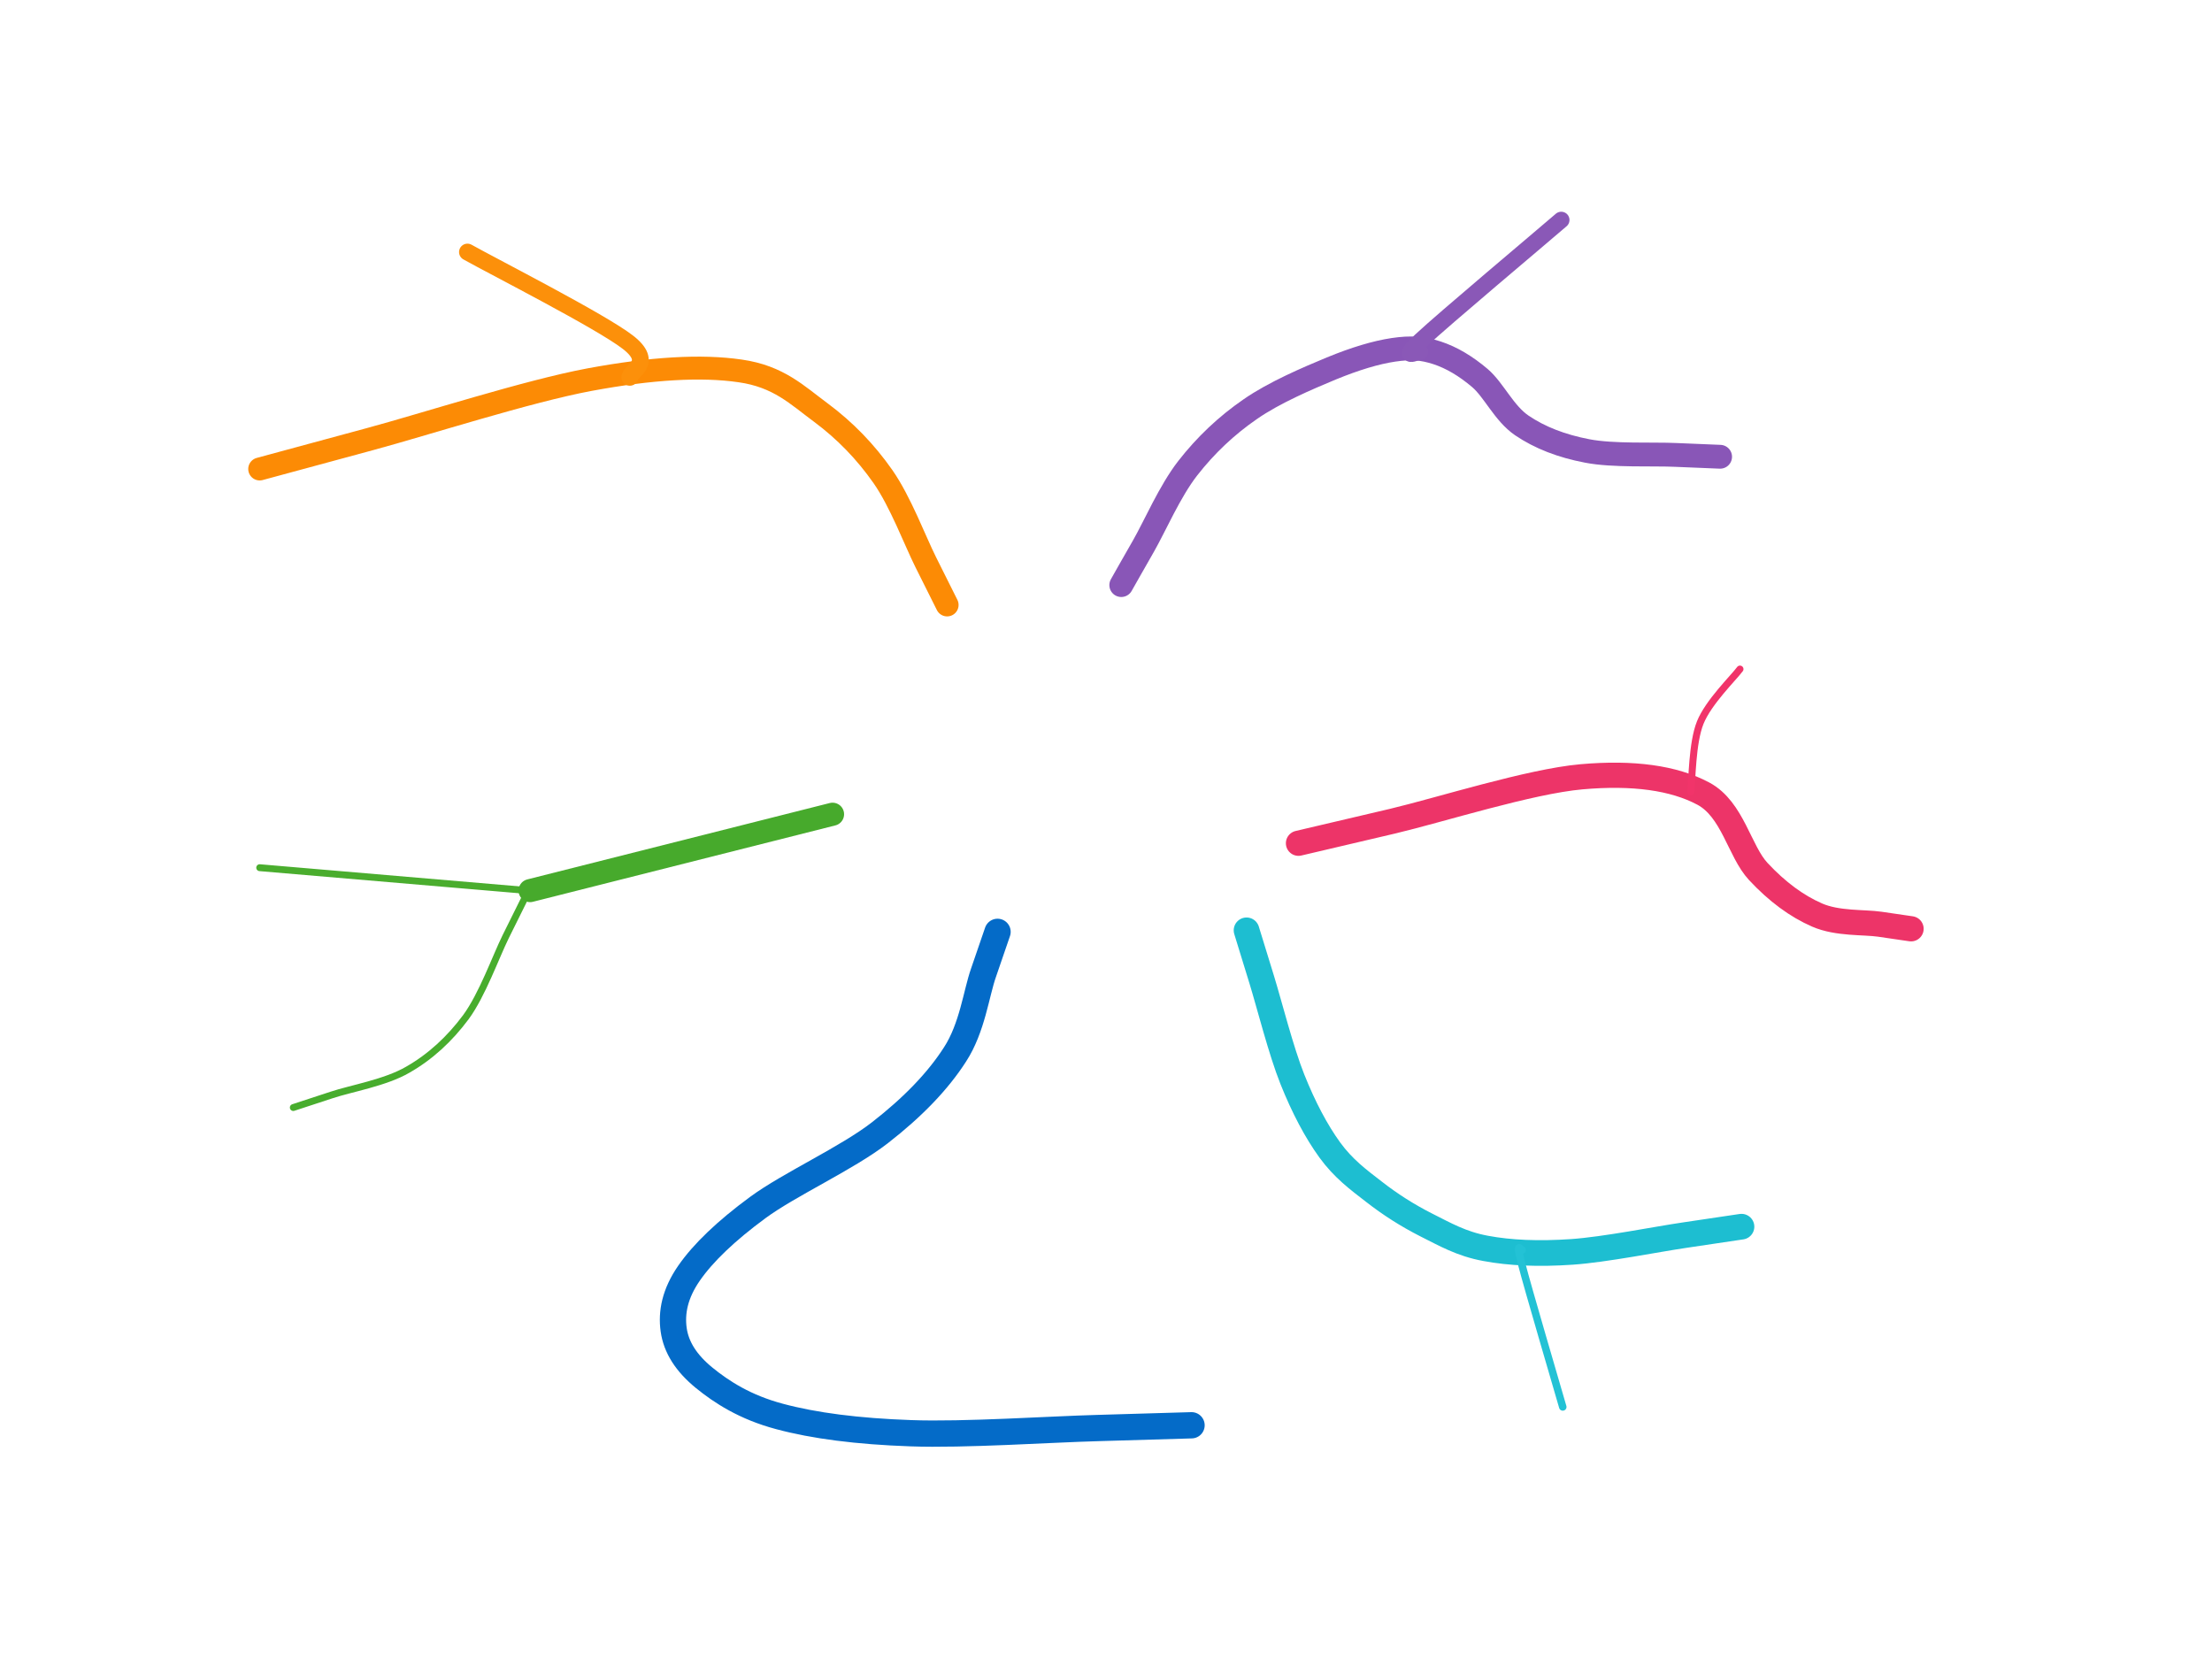
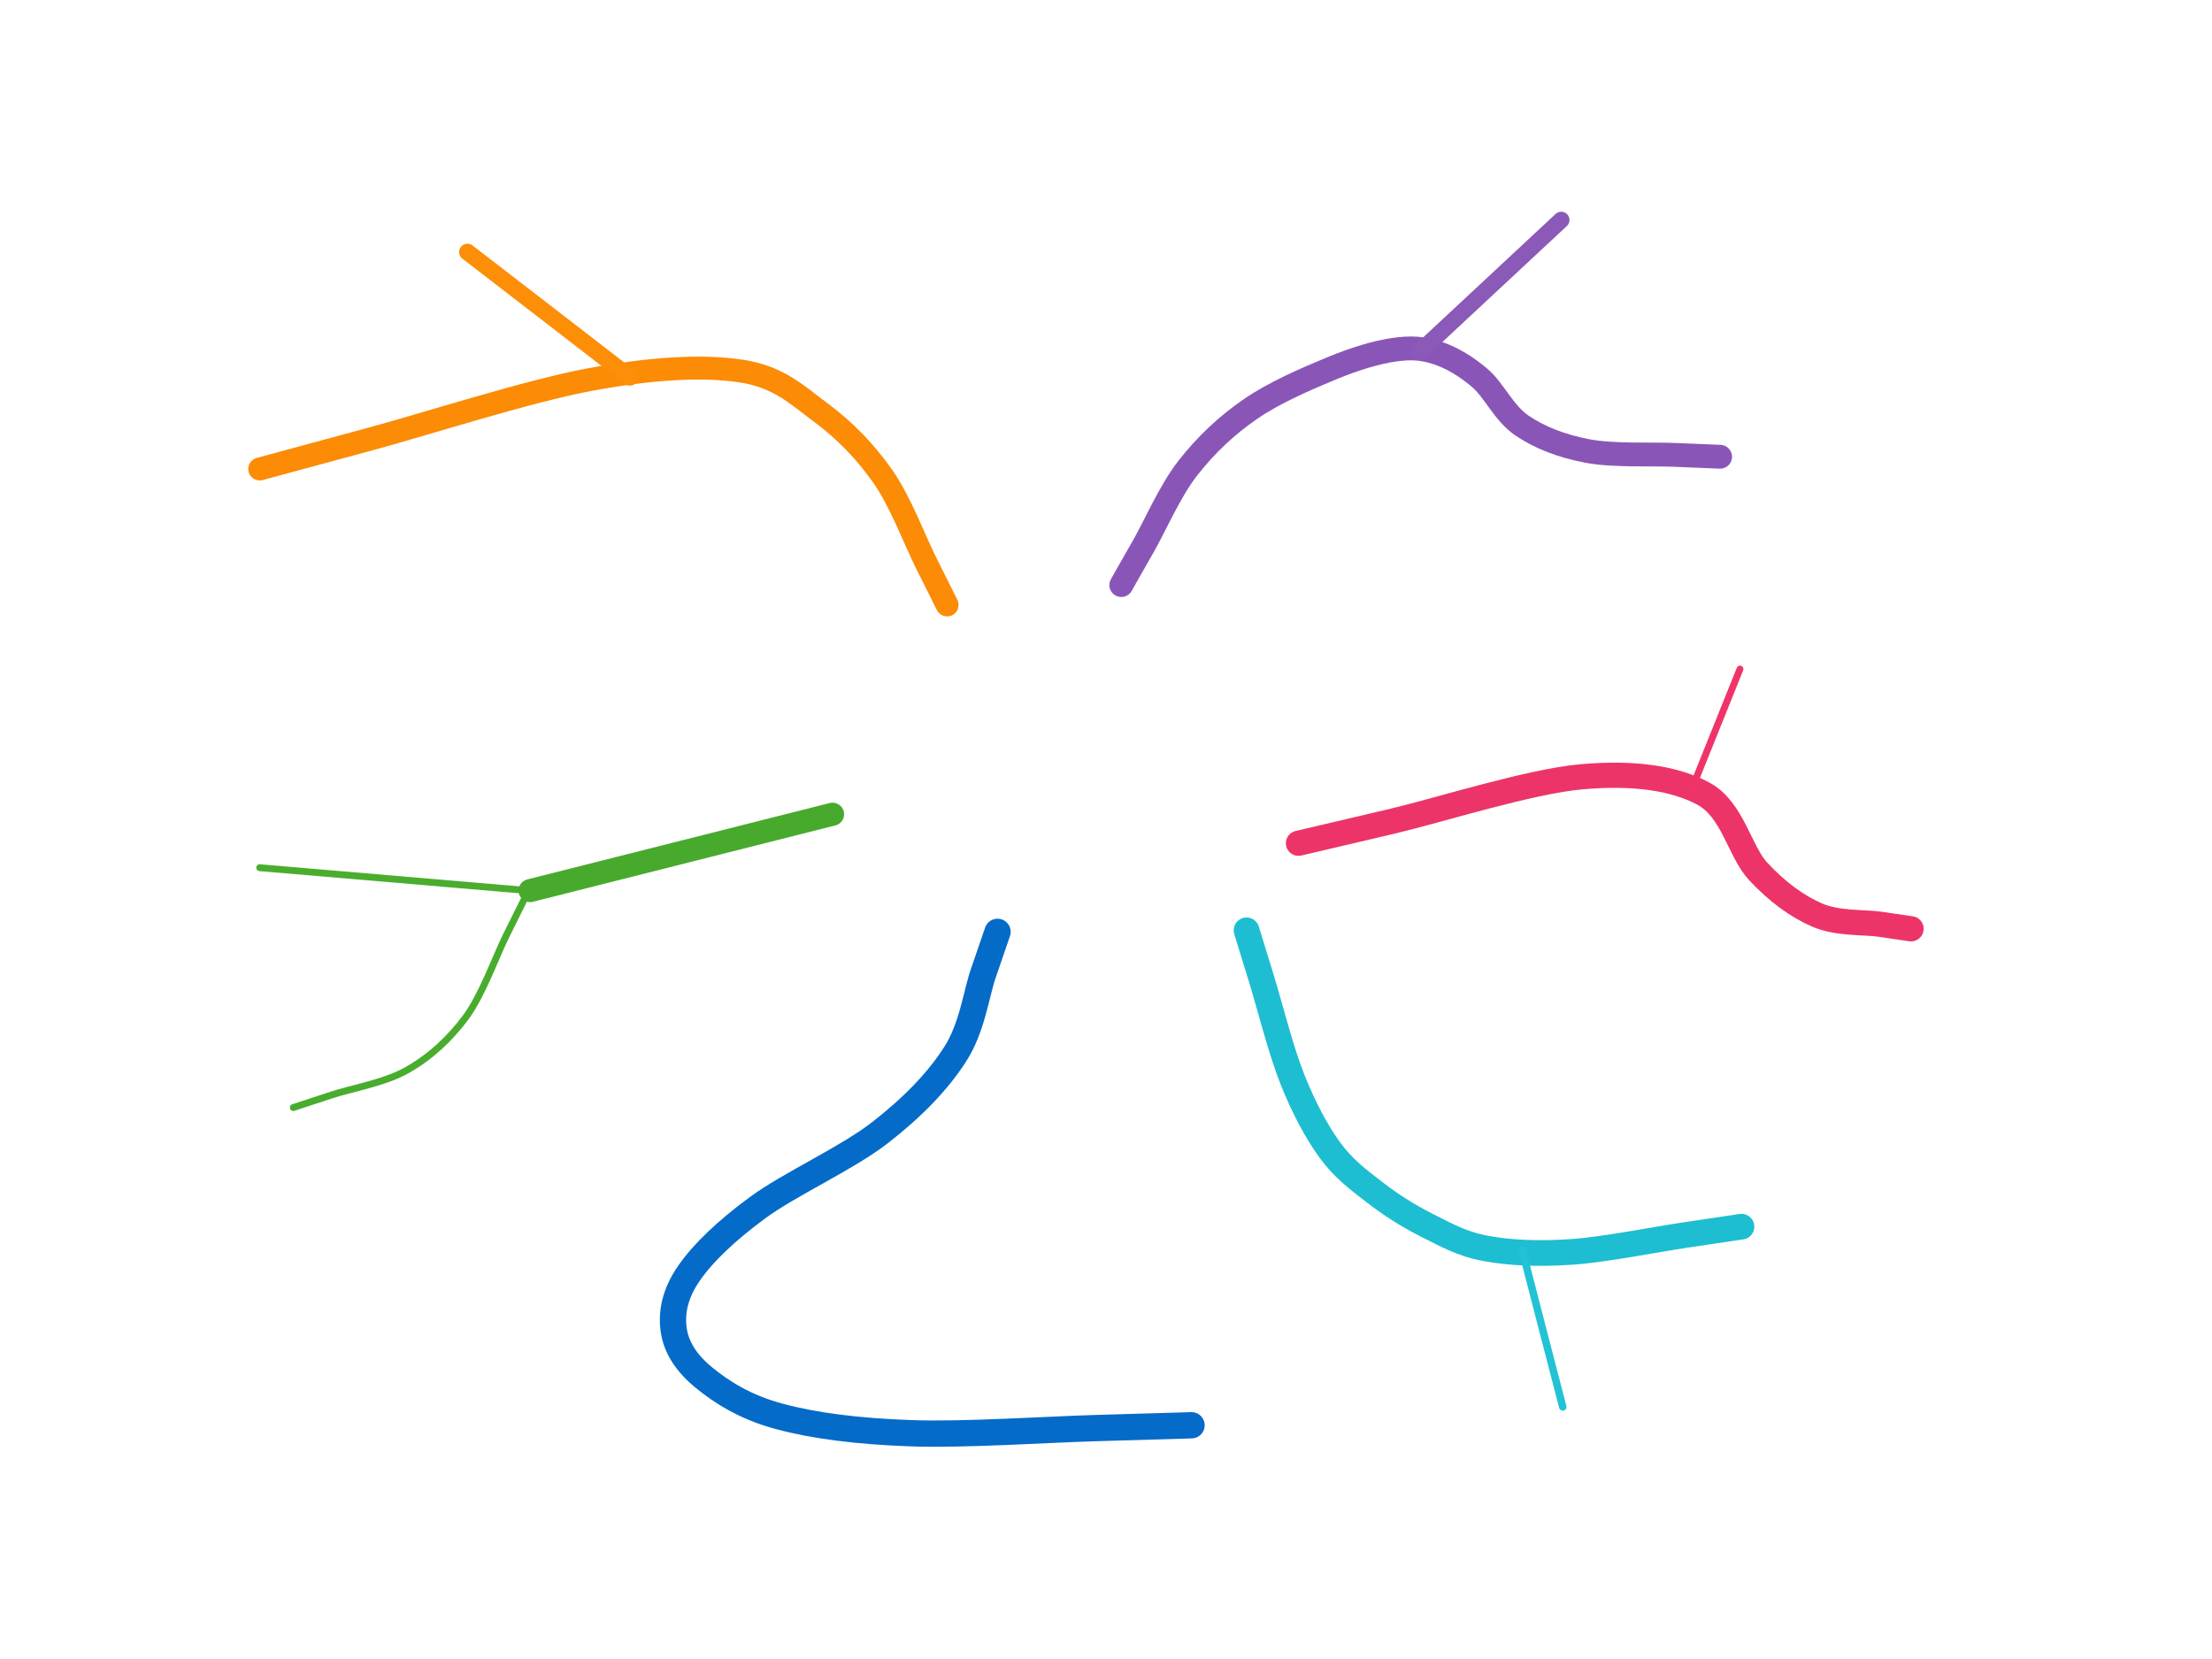
<svg xmlns="http://www.w3.org/2000/svg" viewBox="0 0 1448 1086" width="1448" height="1086">
  <g id="editable-branches" fill="none" stroke-linecap="round" stroke-linejoin="round">
    <path id="seg_003" d="M 1126.0 299.0 C 1121.2 298.8 1111.5 298.4 1097.0 297.8 C 1082.5 297.1 1055.8 298.5 1039.0 295.2 C 1022.2 292.0 1008.0 286.5 996.2 278.5 C 984.5 270.5 978.0 255.4 968.8 247.5 C 959.5 239.6 950.2 234.1 940.8 231.0 C 931.3 227.9 923.8 227.3 912.2 229.0 C 900.7 230.7 887.1 234.8 871.5 241.2 C 855.9 247.7 834.2 256.9 818.5 267.8 C 802.8 278.6 789.2 291.5 777.5 306.5 C 765.8 321.5 755.8 344.8 748.5 357.5 C 741.2 370.2 736.4 378.8 734.0 383.0" stroke="#8956b7" stroke-width="15.6" />
    <path id="seg_009" d="M 653.0 610.0 C 651.5 614.5 648.4 623.4 643.8 636.8 C 639.1 650.1 636.5 672.8 625.2 690.2 C 614.0 707.7 597.5 724.8 576.0 741.5 C 554.5 758.2 516.8 775.2 496.0 790.5 C 475.2 805.8 460.2 820.2 451.0 833.5 C 441.8 846.8 439.4 859.1 441.0 870.5 C 442.6 881.9 449.2 892.3 460.8 901.8 C 472.3 911.2 487.7 921.2 510.2 927.2 C 532.8 933.3 561.5 937.0 596.2 938.2 C 631.0 939.5 688.1 935.6 718.8 934.8 C 749.4 933.9 769.8 933.3 780.0 933.0" stroke="#046bc8" stroke-width="17.2" />
    <path id="seg_008" d="M 1140.0 803.0 C 1133.8 803.9 1121.5 805.8 1103.0 808.5 C 1084.5 811.2 1050.8 818.0 1029.0 819.5 C 1007.2 821.0 988.4 820.2 972.5 817.2 C 956.6 814.3 945.7 807.9 933.5 801.8 C 921.3 795.6 910.0 788.4 899.5 780.2 C 889.0 772.1 879.4 765.0 870.5 752.8 C 861.6 740.5 853.4 725.0 846.0 706.5 C 838.6 688.0 831.0 657.8 826.0 641.5 C 821.0 625.2 817.7 614.4 816.0 609.0" stroke="#1dbed1" stroke-width="16.8" />
    <path id="seg_001" d="M 1251.0 608.0 C 1247.6 607.5 1240.8 606.5 1230.5 605.0 C 1220.2 603.5 1202.8 604.8 1189.5 599.0 C 1176.2 593.2 1163.4 583.8 1151.0 570.5 C 1138.6 557.2 1134.3 529.8 1115.0 519.5 C 1095.7 509.2 1069.1 505.5 1035.2 508.5 C 1001.4 511.5 942.6 530.2 911.8 537.5 C 880.9 544.8 860.3 549.6 850.0 552.0" stroke="#ed3468" stroke-width="16.5" />
    <path id="seg_007" d="M 170.0 307.0 C 182.0 303.8 206.0 297.2 242.0 287.5 C 278.0 277.8 345.6 256.0 386.0 248.5 C 426.4 241.0 459.2 239.1 484.5 242.8 C 509.8 246.4 521.9 258.7 537.5 270.2 C 553.1 281.8 566.6 295.7 578.0 312.0 C 589.4 328.3 599.0 354.0 606.0 368.0 C 613.0 382.0 617.7 391.3 620.0 396.0" stroke="#fc8b05" stroke-width="15.0" />
    <path id="seg_005" d="M 192.0 725.0 C 196.2 723.6 204.5 720.9 217.0 716.8 C 229.5 712.6 252.3 708.8 267.0 700.2 C 281.7 691.8 294.3 680.2 305.0 665.8 C 315.7 651.2 324.5 626.4 331.0 613.2 C 337.5 600.1 341.8 591.4 344.0 587.0" stroke="#48ad2e" stroke-width="4.5" />
-     <path id="seg_002" d="M 306.0 165.0 C 323.5 174.8 393.3 210.3 411.0 224.0 C 428.7 237.7 412.1 243.1 412.3 247.0" stroke="#fc900a" stroke-width="11.0" />
-     <path id="seg_006" d="M 1022.0 144.0 C 1006.7 157.2 945.4 208.6 930.0 223.0 C 914.6 237.4 929.6 229.0 929.5 230.2" stroke="#8a58b7" stroke-width="10.8" />
-     <path id="seg_011" d="M 1106.7 518.4 C 1107.8 510.8 1107.6 486.4 1113.0 473.0 C 1118.4 459.6 1134.7 443.8 1139.0 438.0" stroke="#f1346a" stroke-width="4.6" />
-     <path id="seg_012" d="M 996.4 818.2 C 996.3 819.7 991.6 809.9 996.0 827.0 C 1000.4 844.1 1018.5 905.3 1023.0 921.0" stroke="#23c2d5" stroke-width="4.9" />
+     <path id="seg_002" d="M 306.0 165.0 C 341.3 192.2 378.1 220.5 412.3 247.0" stroke="#fd8e07" stroke-width="10.9" />
    <path id="seg_004" d="M 170.0 568.0 C 227.6 572.9 294.0 578.6 346.0 583.0" stroke="#4aad2e" stroke-width="4.5" />
+     <path id="seg_006" d="M 1022.0 144.0 C 992.0 171.9 955.2 206.3 929.5 230.2" stroke="#8b59b8" stroke-width="10.8" />
    <path id="seg_010" d="M 545.0 533.0 C 479.3 549.6 411.5 566.7 347.0 583.0" stroke="#47aa2c" stroke-width="15.1" />
+     <path id="seg_011" d="M 1106.7 518.4 C 1117.1 492.6 1130.8 458.5 1139.0 438.0" stroke="#f03469" stroke-width="4.5" />
+     <path id="seg_012" d="M 996.4 818.2 C 1004.9 851.3 1016.0 894.0 1023.0 921.0" stroke="#23c2d5" stroke-width="4.9" />
  </g>
</svg>
